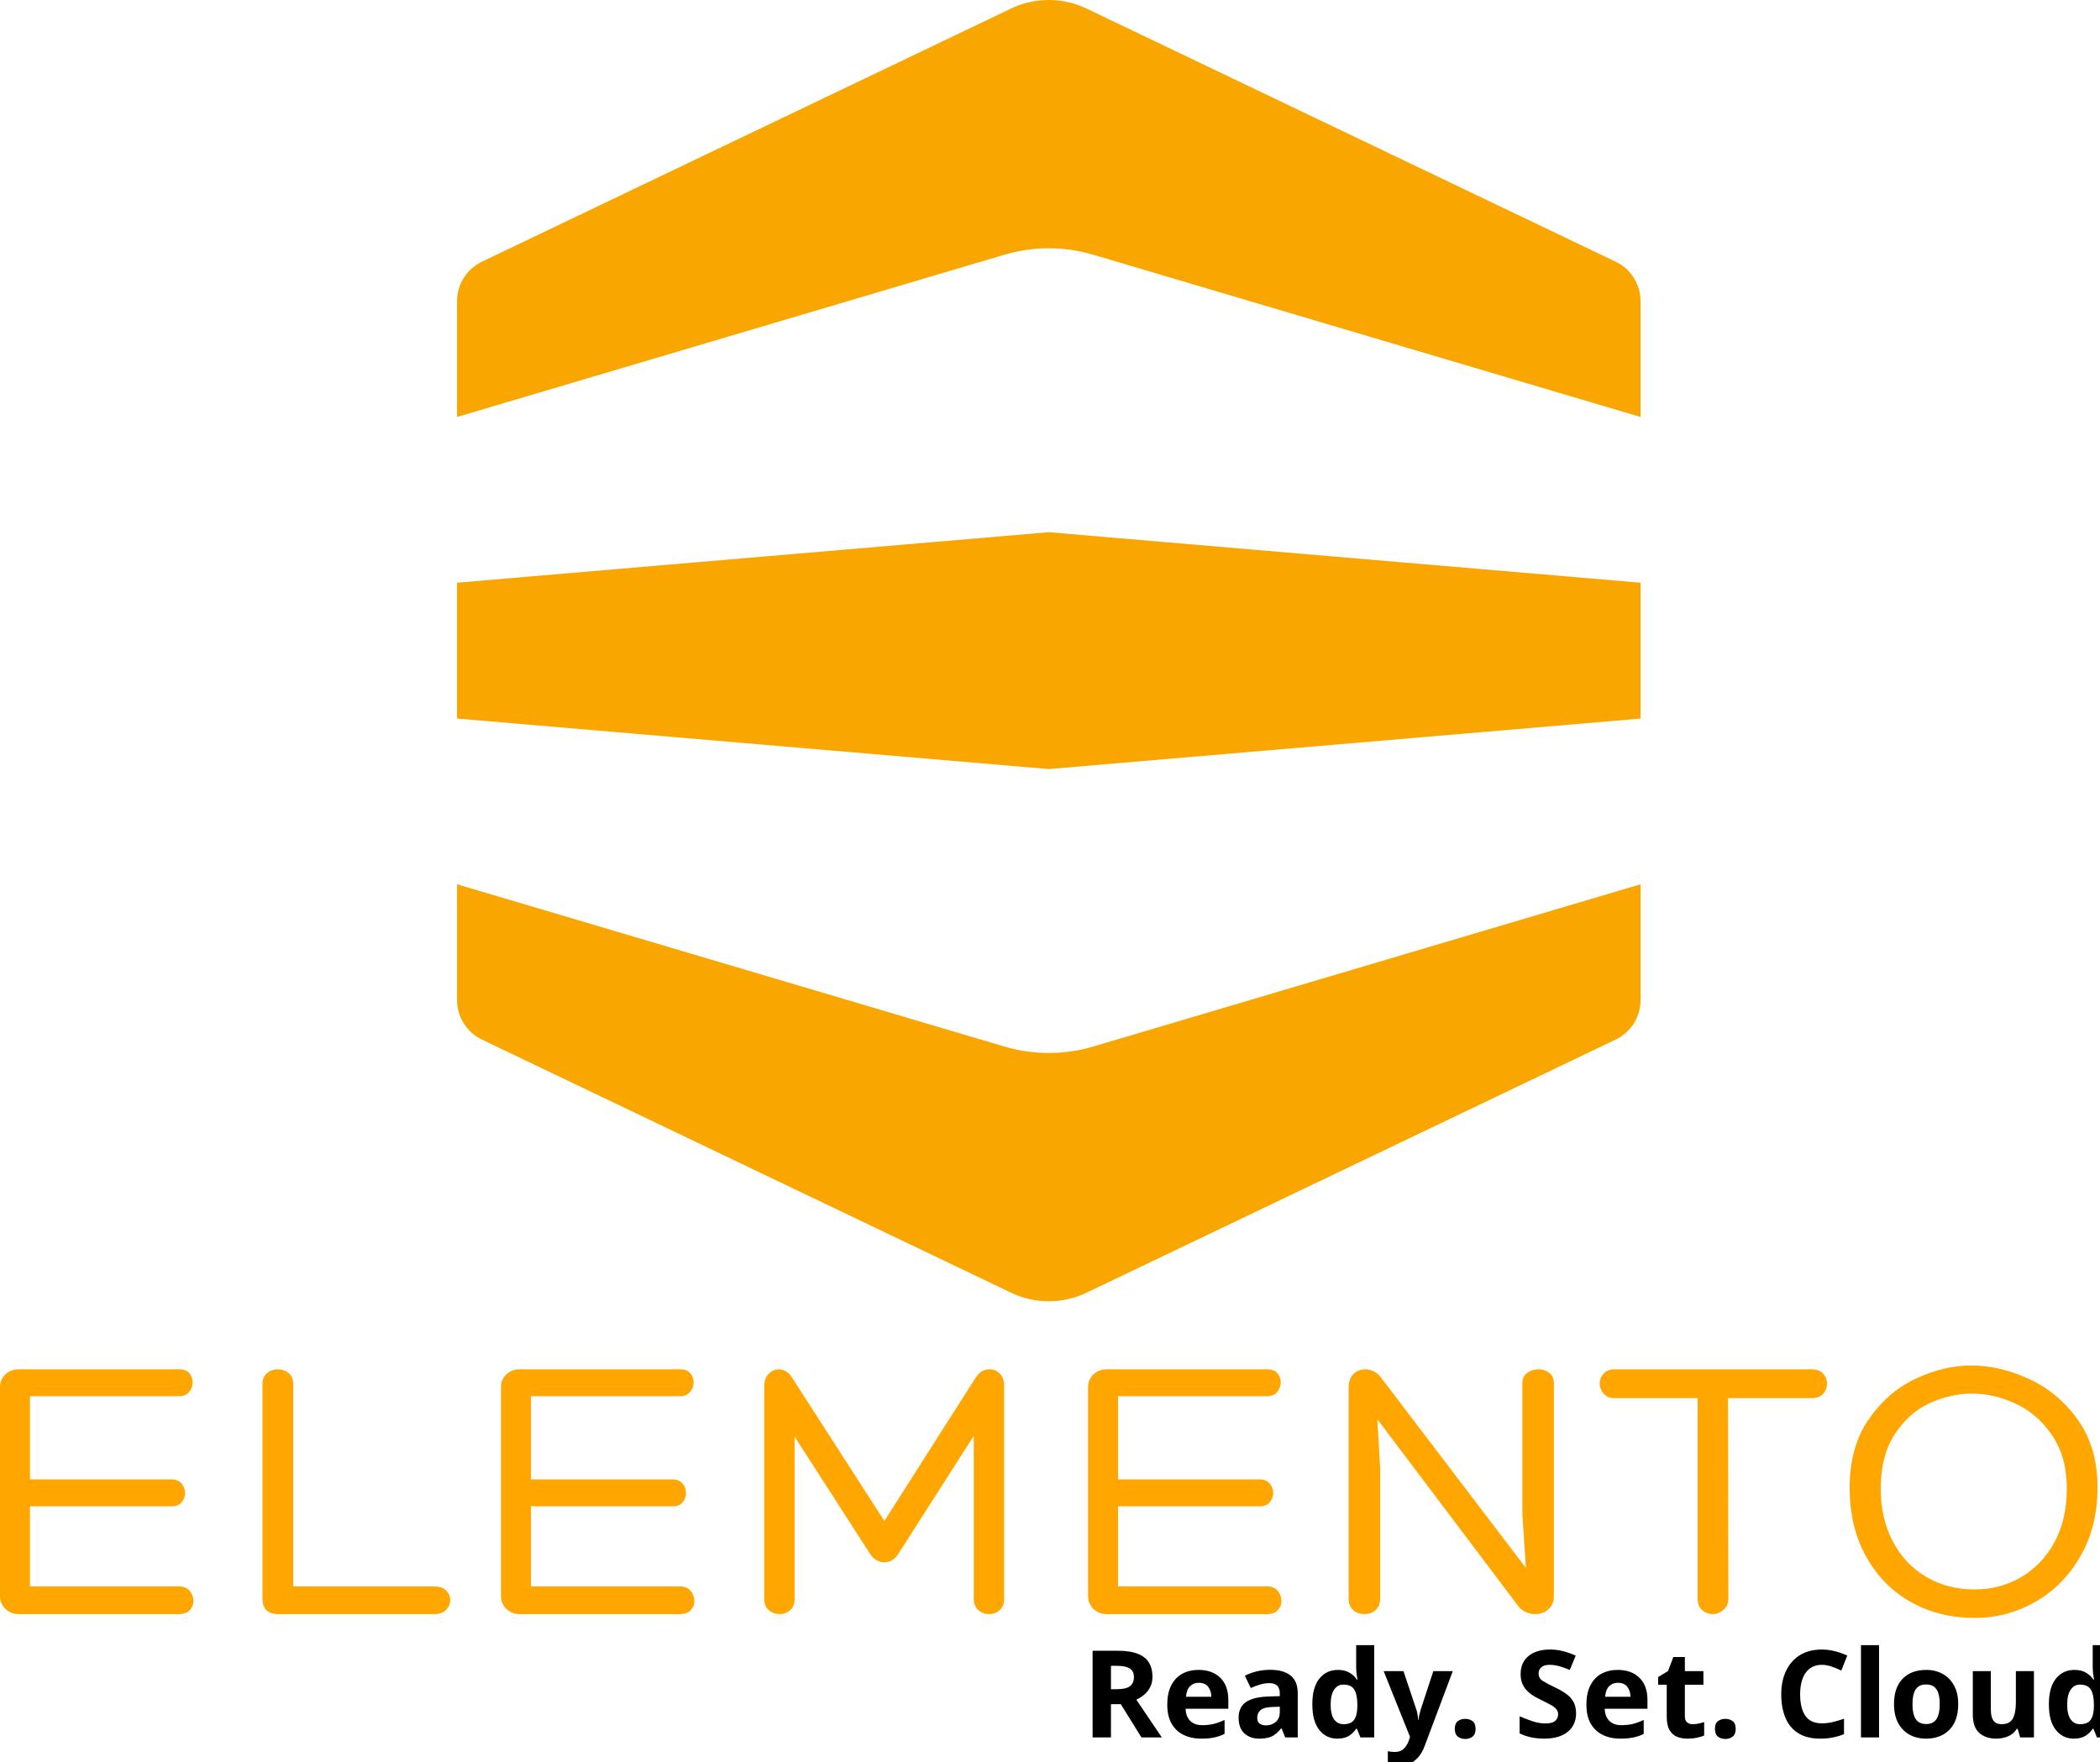
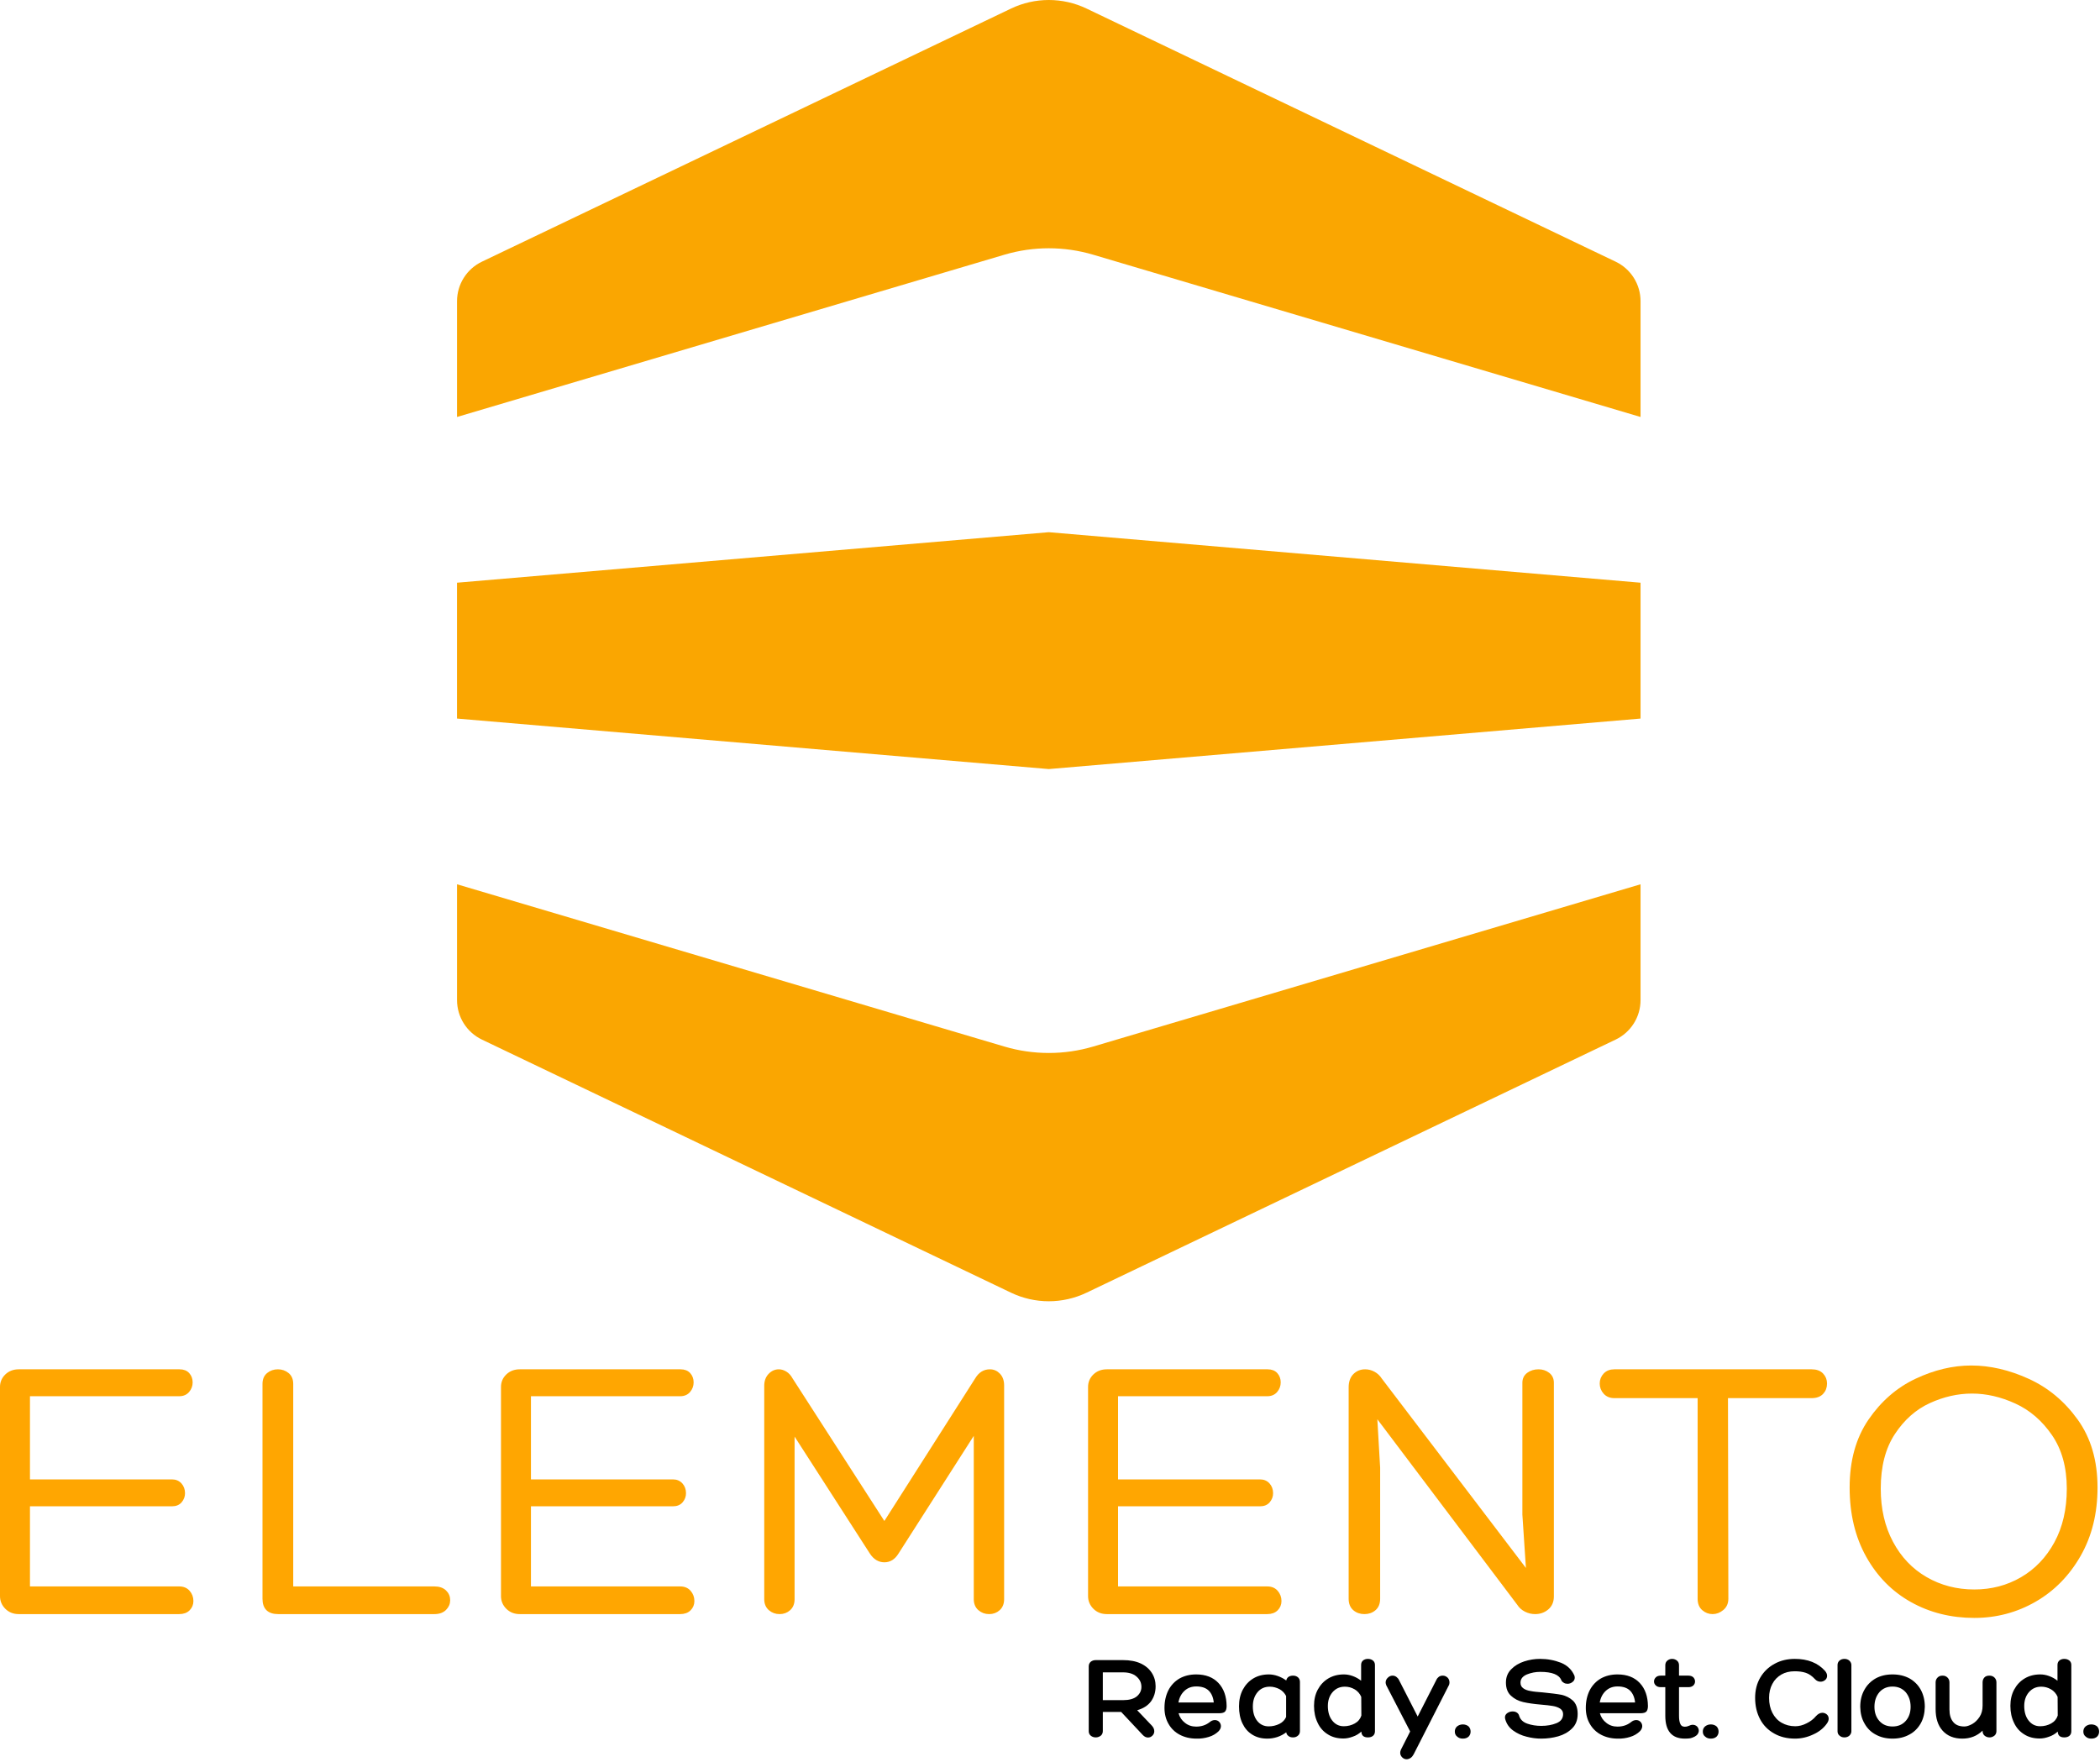
<svg xmlns="http://www.w3.org/2000/svg" width="100%" height="100%" viewBox="0 0 733 615" version="1.1" xml:space="preserve" style="fill-rule:evenodd;clip-rule:evenodd;stroke-linejoin:round;stroke-miterlimit:2;">
  <g transform="matrix(1,0,0,1,0.0223794,-4.30606e-05)">
    <g transform="matrix(1.42665,0,0,1.42665,-46.672,-87.178)">
      <g>
        <g id="Full-logo" transform="matrix(0.571043,0,0,0.571043,-349.519,-352.369)">
          <path id="Top" d="M1102.5,727.744C1112.73,722.847 1124.63,722.847 1134.87,727.744C1182.6,750.579 1321.89,817.227 1361.56,836.21C1368.08,839.326 1372.22,845.904 1372.22,853.123L1372.22,902.756C1372.22,902.756 1196.66,850.703 1137.72,833.226C1125.3,829.543 1112.07,829.543 1099.65,833.226C1040.71,850.703 865.15,902.756 865.15,902.756L865.15,853.123C865.15,845.904 869.294,839.326 875.807,836.21C915.48,817.227 1054.77,750.579 1102.5,727.744Z" style="fill:rgb(250,166,1);" />
          <path id="Bottom" d="M1134.87,1278.02C1124.63,1282.92 1112.73,1282.92 1102.5,1278.02C1054.77,1255.19 915.48,1188.54 875.807,1169.56C869.294,1166.44 865.15,1159.86 865.15,1152.64L865.15,1103.01C865.15,1103.01 1040.71,1155.06 1099.65,1172.54C1112.07,1176.22 1125.3,1176.22 1137.72,1172.54C1196.66,1155.06 1372.22,1103.01 1372.22,1103.01L1372.22,1152.64C1372.22,1159.86 1368.08,1166.44 1361.56,1169.56C1321.89,1188.54 1182.6,1255.19 1134.87,1278.02Z" style="fill:rgb(250,166,1);" />
          <g id="Mid" transform="matrix(1.33928,0,0,1.33928,-1996.31,-579.509)">
            <path d="M2136.56,1203.26L2136.56,1159.79L2325.87,1143.63L2515.18,1159.79L2515.18,1203.26L2325.87,1219.42L2136.56,1203.26Z" style="fill:rgb(250,166,1);" />
          </g>
        </g>
        <g transform="matrix(7.76754,0,0,7.76754,-4029.08,-971.452)">
          <path d="M528.561,182.951C528.689,182.951 528.789,182.993 528.861,183.077C528.933,183.161 528.969,183.259 528.969,183.371C528.969,183.475 528.933,183.563 528.861,183.635C528.789,183.707 528.689,183.743 528.561,183.743L523.509,183.743C523.349,183.743 523.217,183.691 523.113,183.587C523.009,183.483 522.957,183.359 522.957,183.215L522.957,176.627C522.957,176.483 523.009,176.361 523.113,176.261C523.217,176.161 523.349,176.111 523.509,176.111L528.573,176.111C528.693,176.111 528.785,176.147 528.849,176.219C528.913,176.291 528.945,176.379 528.945,176.483C528.945,176.587 528.911,176.679 528.843,176.759C528.775,176.839 528.681,176.879 528.561,176.879L523.821,176.879L523.821,179.579L528.333,179.579C528.445,179.579 528.535,179.617 528.603,179.693C528.671,179.769 528.705,179.863 528.705,179.975C528.705,180.071 528.673,180.157 528.609,180.233C528.545,180.309 528.453,180.347 528.333,180.347L523.821,180.347L523.821,182.951L528.561,182.951Z" style="fill:rgb(255,166,1);fill-rule:nonzero;stroke:rgb(255,166,1);stroke-width:0.08px;" />
          <path d="M531.681,183.743C531.377,183.743 531.225,183.595 531.225,183.299L531.225,176.531C531.225,176.395 531.269,176.291 531.357,176.219C531.445,176.147 531.549,176.111 531.669,176.111C531.789,176.111 531.893,176.147 531.981,176.219C532.069,176.291 532.113,176.395 532.113,176.531L532.113,182.951L536.601,182.951C536.745,182.951 536.857,182.989 536.937,183.065C537.017,183.141 537.057,183.235 537.057,183.347C537.057,183.451 537.017,183.543 536.937,183.623C536.857,183.703 536.745,183.743 536.601,183.743L531.681,183.743Z" style="fill:rgb(255,166,1);fill-rule:nonzero;stroke:rgb(255,166,1);stroke-width:0.08px;" />
          <path d="M544.341,182.951C544.469,182.951 544.569,182.993 544.641,183.077C544.713,183.161 544.749,183.259 544.749,183.371C544.749,183.475 544.713,183.563 544.641,183.635C544.569,183.707 544.469,183.743 544.341,183.743L539.289,183.743C539.129,183.743 538.997,183.691 538.893,183.587C538.789,183.483 538.737,183.359 538.737,183.215L538.737,176.627C538.737,176.483 538.789,176.361 538.893,176.261C538.997,176.161 539.129,176.111 539.289,176.111L544.353,176.111C544.473,176.111 544.565,176.147 544.629,176.219C544.693,176.291 544.725,176.379 544.725,176.483C544.725,176.587 544.691,176.679 544.623,176.759C544.555,176.839 544.461,176.879 544.341,176.879L539.601,176.879L539.601,179.579L544.113,179.579C544.225,179.579 544.315,179.617 544.383,179.693C544.451,179.769 544.485,179.863 544.485,179.975C544.485,180.071 544.453,180.157 544.389,180.233C544.325,180.309 544.233,180.347 544.113,180.347L539.601,180.347L539.601,182.951L544.341,182.951Z" style="fill:rgb(255,166,1);fill-rule:nonzero;stroke:rgb(255,166,1);stroke-width:0.08px;" />
          <path d="M553.677,176.363C553.781,176.195 553.921,176.111 554.097,176.111C554.209,176.111 554.305,176.153 554.385,176.237C554.465,176.321 554.505,176.435 554.505,176.579L554.505,183.311C554.505,183.447 554.463,183.553 554.379,183.629C554.295,183.705 554.193,183.743 554.073,183.743C553.953,183.743 553.849,183.705 553.761,183.629C553.673,183.553 553.629,183.447 553.629,183.311L553.629,178.031L551.181,181.859C551.077,182.027 550.941,182.111 550.773,182.111C550.605,182.111 550.465,182.027 550.353,181.859L547.905,178.055L547.905,183.311C547.905,183.447 547.863,183.553 547.779,183.629C547.695,183.705 547.593,183.743 547.473,183.743C547.353,183.743 547.249,183.705 547.161,183.629C547.073,183.553 547.029,183.447 547.029,183.311L547.029,176.591C547.029,176.447 547.071,176.331 547.155,176.243C547.239,176.155 547.337,176.111 547.449,176.111C547.521,176.111 547.593,176.133 547.665,176.177C547.737,176.221 547.797,176.287 547.845,176.375L550.773,180.923L553.677,176.363Z" style="fill:rgb(255,166,1);fill-rule:nonzero;stroke:rgb(255,166,1);stroke-width:0.08px;" />
          <path d="M562.833,182.951C562.961,182.951 563.061,182.993 563.133,183.077C563.205,183.161 563.241,183.259 563.241,183.371C563.241,183.475 563.205,183.563 563.133,183.635C563.061,183.707 562.961,183.743 562.833,183.743L557.781,183.743C557.621,183.743 557.489,183.691 557.385,183.587C557.281,183.483 557.229,183.359 557.229,183.215L557.229,176.627C557.229,176.483 557.281,176.361 557.385,176.261C557.489,176.161 557.621,176.111 557.781,176.111L562.845,176.111C562.965,176.111 563.057,176.147 563.121,176.219C563.185,176.291 563.217,176.379 563.217,176.483C563.217,176.587 563.183,176.679 563.115,176.759C563.047,176.839 562.953,176.879 562.833,176.879L558.093,176.879L558.093,179.579L562.605,179.579C562.717,179.579 562.807,179.617 562.875,179.693C562.943,179.769 562.977,179.863 562.977,179.975C562.977,180.071 562.945,180.157 562.881,180.233C562.817,180.309 562.725,180.347 562.605,180.347L558.093,180.347L558.093,182.951L562.833,182.951Z" style="fill:rgb(255,166,1);fill-rule:nonzero;stroke:rgb(255,166,1);stroke-width:0.08px;" />
          <path d="M570.909,176.495C570.909,176.375 570.955,176.281 571.047,176.213C571.139,176.145 571.249,176.111 571.377,176.111C571.497,176.111 571.601,176.145 571.689,176.213C571.777,176.281 571.821,176.375 571.821,176.495L571.821,183.227C571.821,183.387 571.767,183.513 571.659,183.605C571.551,183.697 571.421,183.743 571.269,183.743C571.165,183.743 571.065,183.719 570.969,183.671C570.873,183.623 570.797,183.555 570.741,183.467L566.253,177.515L566.349,179.171L566.349,183.299C566.349,183.443 566.305,183.553 566.217,183.629C566.129,183.705 566.021,183.743 565.893,183.743C565.765,183.743 565.657,183.705 565.569,183.629C565.481,183.553 565.437,183.443 565.437,183.299L565.437,176.639C565.437,176.471 565.483,176.341 565.575,176.249C565.667,176.157 565.781,176.111 565.917,176.111C566.013,176.111 566.105,176.135 566.193,176.183C566.281,176.231 566.353,176.299 566.409,176.387L571.029,182.459L570.909,180.647L570.909,176.495Z" style="fill:rgb(255,166,1);fill-rule:nonzero;stroke:rgb(255,166,1);stroke-width:0.08px;" />
          <path d="M579.981,176.111C580.125,176.111 580.235,176.151 580.311,176.231C580.387,176.311 580.425,176.407 580.425,176.519C580.425,176.639 580.387,176.739 580.311,176.819C580.235,176.899 580.125,176.939 579.981,176.939L577.305,176.939L577.317,183.299C577.317,183.435 577.269,183.543 577.173,183.623C577.077,183.703 576.973,183.743 576.861,183.743C576.749,183.743 576.649,183.705 576.561,183.629C576.473,183.553 576.429,183.443 576.429,183.299L576.429,176.939L573.765,176.939C573.637,176.939 573.535,176.897 573.459,176.813C573.383,176.729 573.345,176.631 573.345,176.519C573.345,176.407 573.383,176.311 573.459,176.231C573.535,176.151 573.637,176.111 573.765,176.111L579.981,176.111Z" style="fill:rgb(255,166,1);fill-rule:nonzero;stroke:rgb(255,166,1);stroke-width:0.08px;" />
          <path d="M585.105,183.863C584.377,183.863 583.719,183.699 583.131,183.371C582.543,183.043 582.077,182.571 581.733,181.955C581.389,181.339 581.217,180.619 581.217,179.795C581.217,178.955 581.413,178.249 581.805,177.677C582.197,177.105 582.685,176.681 583.269,176.405C583.853,176.129 584.433,175.991 585.009,175.991C585.593,175.991 586.189,176.129 586.797,176.405C587.405,176.681 587.915,177.105 588.327,177.677C588.739,178.249 588.945,178.955 588.945,179.795C588.945,180.603 588.769,181.315 588.417,181.931C588.065,182.547 587.597,183.023 587.013,183.359C586.429,183.695 585.793,183.863 585.105,183.863ZM582.117,179.831C582.117,180.471 582.247,181.035 582.507,181.523C582.767,182.011 583.125,182.387 583.581,182.651C584.037,182.915 584.545,183.047 585.105,183.047C585.649,183.047 586.145,182.917 586.593,182.657C587.041,182.397 587.397,182.025 587.661,181.541C587.925,181.057 588.057,180.487 588.057,179.831C588.057,179.151 587.899,178.581 587.583,178.121C587.267,177.661 586.877,177.325 586.413,177.113C585.949,176.901 585.489,176.795 585.033,176.795C584.577,176.795 584.127,176.897 583.683,177.101C583.239,177.305 582.867,177.635 582.567,178.091C582.267,178.547 582.117,179.127 582.117,179.831Z" style="fill:rgb(255,166,1);fill-rule:nonzero;stroke:rgb(255,166,1);stroke-width:0.08px;" />
        </g>
        <g transform="matrix(0.772756,0,0,0.772756,100.974,18.7447)">
-           <text x="254.123px" y="605px" style="font-family:'Hero-Bold', 'Hero';font-weight:700;font-size:38.431px;">Ready. Se<tspan x="435.747px " y="605px ">t</tspan>. Cloud.</text>
+           <g transform="matrix(38.4308,0,0,38.4308,254.123,605)">
+             <path d="M0.577,-0.098C0.591,-0.083 0.598,-0.068 0.598,-0.051C0.598,-0.037 0.593,-0.025 0.583,-0.015C0.572,-0.004 0.56,0.001 0.546,0.001C0.531,0.001 0.517,-0.006 0.504,-0.019L0.325,-0.21L0.174,-0.21L0.174,-0.052C0.174,-0.036 0.168,-0.023 0.157,-0.014C0.145,-0.005 0.131,-0 0.116,-0C0.1,-0 0.086,-0.005 0.075,-0.014C0.064,-0.023 0.058,-0.035 0.058,-0.051L0.058,-0.585C0.058,-0.6 0.063,-0.613 0.074,-0.623C0.085,-0.632 0.099,-0.637 0.116,-0.637L0.339,-0.637C0.397,-0.637 0.446,-0.628 0.487,-0.609C0.527,-0.59 0.557,-0.564 0.578,-0.531C0.599,-0.498 0.609,-0.462 0.609,-0.421C0.609,-0.373 0.596,-0.332 0.571,-0.297C0.545,-0.262 0.507,-0.238 0.457,-0.224L0.577,-0.098ZM0.34,-0.307C0.39,-0.307 0.428,-0.317 0.454,-0.338C0.479,-0.359 0.492,-0.385 0.492,-0.416C0.492,-0.451 0.478,-0.479 0.451,-0.502C0.424,-0.525 0.387,-0.536 0.34,-0.536L0.174,-0.536L0.174,-0.307L0.34,-0.307Z" style="fill-rule:nonzero;" />
+           </g>
+           <g transform="matrix(38.4308,0,0,38.4308,279.372,605)">
+             <path d="M0.286,-0.089C0.329,-0.089 0.365,-0.101 0.395,-0.124C0.41,-0.137 0.425,-0.143 0.44,-0.143C0.454,-0.143 0.466,-0.138 0.476,-0.128C0.485,-0.118 0.49,-0.106 0.49,-0.093C0.49,-0.078 0.483,-0.063 0.47,-0.05C0.448,-0.029 0.421,-0.013 0.39,-0.004C0.358,0.006 0.324,0.011 0.289,0.01C0.237,0.01 0.191,-0.001 0.151,-0.022C0.111,-0.043 0.08,-0.073 0.058,-0.112C0.036,-0.15 0.025,-0.194 0.025,-0.243C0.025,-0.298 0.036,-0.346 0.057,-0.388C0.078,-0.429 0.109,-0.462 0.148,-0.485C0.187,-0.507 0.233,-0.519 0.286,-0.519C0.365,-0.519 0.426,-0.495 0.47,-0.448C0.514,-0.401 0.536,-0.338 0.537,-0.259C0.537,-0.239 0.533,-0.224 0.525,-0.214C0.517,-0.204 0.5,-0.199 0.474,-0.199L0.141,-0.199C0.15,-0.166 0.168,-0.14 0.194,-0.12C0.22,-0.099 0.251,-0.089 0.286,-0.089ZM0.287,-0.42C0.248,-0.42 0.216,-0.408 0.19,-0.384C0.164,-0.36 0.147,-0.328 0.14,-0.288L0.431,-0.288C0.427,-0.329 0.413,-0.362 0.39,-0.385C0.367,-0.408 0.332,-0.42 0.287,-0.42Z" style="fill-rule:nonzero;" />
+           </g>
+           <g transform="matrix(38.4308,0,0,38.4308,303.161,605)">
+             <path d="M0.465,-0.509C0.482,-0.509 0.495,-0.504 0.506,-0.495C0.517,-0.485 0.522,-0.472 0.522,-0.457L0.522,-0.052C0.522,-0.037 0.517,-0.024 0.506,-0.015C0.495,-0.005 0.482,-0 0.465,-0C0.449,-0 0.436,-0.004 0.427,-0.012C0.417,-0.019 0.411,-0.029 0.409,-0.042C0.387,-0.025 0.362,-0.012 0.335,-0.003C0.307,0.006 0.28,0.01 0.253,0.01C0.205,0.01 0.164,-0.001 0.129,-0.023C0.093,-0.045 0.067,-0.076 0.048,-0.116C0.029,-0.156 0.02,-0.203 0.02,-0.256C0.02,-0.307 0.03,-0.353 0.051,-0.393C0.072,-0.432 0.1,-0.463 0.138,-0.486C0.175,-0.508 0.217,-0.519 0.266,-0.519C0.289,-0.519 0.313,-0.515 0.339,-0.506C0.364,-0.497 0.388,-0.485 0.409,-0.469C0.412,-0.482 0.418,-0.492 0.428,-0.499C0.437,-0.505 0.45,-0.509 0.465,-0.509ZM0.265,-0.091C0.296,-0.091 0.325,-0.098 0.352,-0.111C0.378,-0.124 0.397,-0.143 0.408,-0.168L0.408,-0.341C0.396,-0.365 0.378,-0.384 0.353,-0.398C0.327,-0.411 0.301,-0.418 0.274,-0.418C0.232,-0.418 0.198,-0.403 0.173,-0.373C0.147,-0.342 0.134,-0.303 0.134,-0.255C0.134,-0.206 0.146,-0.166 0.17,-0.136C0.194,-0.106 0.226,-0.091 0.265,-0.091Z" style="fill-rule:nonzero;" />
+           </g>
+           <g transform="matrix(38.4308,0,0,38.4308,326.834,605)">
+             <path d="M0.466,-0.647C0.481,-0.647 0.495,-0.643 0.507,-0.634C0.518,-0.625 0.524,-0.613 0.524,-0.597L0.524,-0.051C0.524,-0.035 0.519,-0.023 0.509,-0.014C0.499,-0.005 0.485,-0 0.466,-0C0.431,-0 0.413,-0.016 0.412,-0.048C0.391,-0.029 0.368,-0.015 0.341,-0.006C0.314,0.004 0.289,0.009 0.264,0.009C0.215,0.009 0.172,-0.002 0.136,-0.025C0.099,-0.048 0.071,-0.079 0.052,-0.12C0.032,-0.161 0.022,-0.207 0.022,-0.26C0.022,-0.31 0.032,-0.355 0.053,-0.394C0.074,-0.433 0.103,-0.464 0.14,-0.486C0.177,-0.508 0.22,-0.519 0.268,-0.519C0.291,-0.519 0.315,-0.515 0.34,-0.506C0.365,-0.497 0.389,-0.484 0.41,-0.467L0.41,-0.597C0.41,-0.614 0.416,-0.626 0.427,-0.635C0.438,-0.643 0.451,-0.647 0.466,-0.647ZM0.267,-0.092C0.301,-0.092 0.331,-0.1 0.358,-0.115C0.385,-0.13 0.403,-0.152 0.412,-0.18L0.411,-0.334C0.4,-0.36 0.382,-0.381 0.357,-0.396C0.331,-0.411 0.305,-0.418 0.276,-0.418C0.235,-0.418 0.201,-0.403 0.175,-0.373C0.149,-0.343 0.136,-0.305 0.136,-0.259C0.136,-0.21 0.148,-0.169 0.172,-0.139C0.196,-0.108 0.228,-0.092 0.267,-0.092Z" style="fill-rule:nonzero;" />
+           </g>
+           <g transform="matrix(38.4308,0,0,38.4308,350.546,605)">
+             <path d="M0.466,-0.509C0.481,-0.509 0.494,-0.503 0.505,-0.493C0.516,-0.482 0.521,-0.468 0.521,-0.453C0.521,-0.448 0.52,-0.441 0.518,-0.434L0.226,0.139C0.219,0.152 0.211,0.162 0.201,0.169C0.19,0.176 0.179,0.18 0.168,0.18C0.154,0.18 0.142,0.175 0.131,0.164C0.12,0.153 0.115,0.141 0.115,0.126C0.115,0.119 0.117,0.11 0.121,0.101L0.197,-0.049L0,-0.43C-0.003,-0.439 -0.005,-0.446 -0.005,-0.452C-0.005,-0.467 0.001,-0.481 0.013,-0.492C0.024,-0.503 0.037,-0.509 0.052,-0.509C0.063,-0.509 0.073,-0.506 0.083,-0.499C0.092,-0.492 0.1,-0.484 0.105,-0.473L0.259,-0.172L0.413,-0.474C0.418,-0.485 0.425,-0.493 0.434,-0.5C0.443,-0.506 0.454,-0.509 0.466,-0.509Z" style="fill-rule:nonzero;" />
+           </g>
+           <g transform="matrix(38.4308,0,0,38.4308,372.029,605)">
+             <path d="M0.072,-0.107C0.091,-0.107 0.107,-0.101 0.119,-0.091C0.13,-0.08 0.136,-0.065 0.136,-0.048C0.136,-0.031 0.13,-0.017 0.119,-0.006C0.107,0.005 0.091,0.01 0.072,0.01C0.053,0.01 0.038,0.005 0.025,-0.007C0.012,-0.017 0.006,-0.031 0.006,-0.048C0.006,-0.065 0.012,-0.08 0.025,-0.091C0.038,-0.101 0.053,-0.107 0.072,-0.107Z" style="fill-rule:nonzero;" />
+           </g>
+           <g transform="matrix(38.4308,0,0,38.4308,387.939,605)">
+             <path d="M0.007,-0.151C0.006,-0.158 0.005,-0.162 0.005,-0.164C0.005,-0.179 0.011,-0.191 0.024,-0.2C0.037,-0.209 0.051,-0.214 0.068,-0.214C0.082,-0.214 0.094,-0.211 0.104,-0.204C0.114,-0.197 0.12,-0.188 0.123,-0.175C0.133,-0.146 0.155,-0.125 0.19,-0.113C0.225,-0.101 0.263,-0.095 0.304,-0.095C0.35,-0.095 0.392,-0.102 0.429,-0.117C0.466,-0.132 0.484,-0.157 0.484,-0.192C0.484,-0.211 0.476,-0.226 0.46,-0.237C0.443,-0.248 0.423,-0.255 0.399,-0.259C0.375,-0.263 0.343,-0.267 0.304,-0.27C0.245,-0.275 0.196,-0.282 0.156,-0.291C0.116,-0.3 0.082,-0.318 0.055,-0.343C0.027,-0.368 0.013,-0.405 0.013,-0.452C0.013,-0.495 0.027,-0.532 0.056,-0.561C0.084,-0.59 0.12,-0.612 0.163,-0.626C0.206,-0.64 0.249,-0.647 0.294,-0.647C0.356,-0.647 0.413,-0.636 0.467,-0.615C0.52,-0.593 0.557,-0.557 0.578,-0.507C0.579,-0.5 0.58,-0.496 0.58,-0.493C0.58,-0.478 0.574,-0.466 0.562,-0.457C0.55,-0.447 0.536,-0.442 0.521,-0.442C0.51,-0.442 0.499,-0.444 0.49,-0.45C0.481,-0.455 0.474,-0.461 0.47,-0.47C0.452,-0.517 0.394,-0.54 0.295,-0.54C0.258,-0.54 0.221,-0.533 0.186,-0.519C0.151,-0.504 0.133,-0.482 0.133,-0.451C0.133,-0.43 0.141,-0.415 0.157,-0.404C0.172,-0.393 0.192,-0.386 0.217,-0.382C0.241,-0.377 0.274,-0.374 0.315,-0.371C0.383,-0.364 0.435,-0.358 0.471,-0.351C0.506,-0.343 0.537,-0.328 0.564,-0.304C0.591,-0.279 0.604,-0.242 0.604,-0.193C0.604,-0.144 0.589,-0.104 0.558,-0.074C0.527,-0.043 0.489,-0.022 0.444,-0.009C0.398,0.004 0.351,0.01 0.304,0.01C0.265,0.01 0.224,0.005 0.183,-0.006C0.142,-0.016 0.105,-0.033 0.072,-0.057C0.039,-0.081 0.018,-0.112 0.007,-0.151Z" style="fill-rule:nonzero;" />
+           </g>
+           <g transform="matrix(38.4308,0,0,38.4308,412.766,605)">
+             <path d="M0.286,-0.089C0.329,-0.089 0.365,-0.101 0.395,-0.124C0.41,-0.137 0.425,-0.143 0.44,-0.143C0.454,-0.143 0.466,-0.138 0.476,-0.128C0.485,-0.118 0.49,-0.106 0.49,-0.093C0.49,-0.078 0.483,-0.063 0.47,-0.05C0.448,-0.029 0.421,-0.013 0.39,-0.004C0.358,0.006 0.324,0.011 0.289,0.01C0.237,0.01 0.191,-0.001 0.151,-0.022C0.111,-0.043 0.08,-0.073 0.058,-0.112C0.036,-0.15 0.025,-0.194 0.025,-0.243C0.025,-0.298 0.036,-0.346 0.057,-0.388C0.078,-0.429 0.109,-0.462 0.148,-0.485C0.187,-0.507 0.233,-0.519 0.286,-0.519C0.365,-0.519 0.426,-0.495 0.47,-0.448C0.514,-0.401 0.536,-0.338 0.537,-0.259C0.537,-0.239 0.533,-0.224 0.525,-0.214C0.517,-0.204 0.5,-0.199 0.474,-0.199L0.141,-0.199C0.15,-0.166 0.168,-0.14 0.194,-0.12C0.22,-0.099 0.251,-0.089 0.286,-0.089ZM0.287,-0.42C0.248,-0.42 0.216,-0.408 0.19,-0.384C0.164,-0.36 0.147,-0.328 0.14,-0.288L0.431,-0.288C0.427,-0.329 0.413,-0.362 0.39,-0.385C0.367,-0.408 0.332,-0.42 0.287,-0.42Z" style="fill-rule:nonzero;" />
+           </g>
+           <g transform="matrix(38.4308,0,0,38.4308,435.747,605)">
+             <path d="M0.275,-0.095C0.287,-0.101 0.298,-0.104 0.308,-0.104C0.322,-0.104 0.334,-0.099 0.344,-0.09C0.353,-0.08 0.358,-0.068 0.358,-0.055C0.358,-0.046 0.355,-0.037 0.35,-0.029C0.344,-0.02 0.336,-0.013 0.325,-0.007C0.311,0 0.299,0.005 0.288,0.007C0.277,0.009 0.262,0.01 0.243,0.01C0.136,0.01 0.082,-0.053 0.082,-0.178L0.082,-0.414L0.044,-0.414C0.027,-0.414 0.013,-0.419 0.004,-0.428C-0.006,-0.437 -0.011,-0.448 -0.011,-0.461C-0.011,-0.474 -0.006,-0.485 0.004,-0.495C0.013,-0.504 0.027,-0.509 0.044,-0.509L0.082,-0.509L0.082,-0.595C0.082,-0.611 0.088,-0.624 0.099,-0.633C0.11,-0.642 0.123,-0.647 0.138,-0.647C0.153,-0.647 0.167,-0.642 0.178,-0.633C0.189,-0.624 0.195,-0.611 0.195,-0.595L0.195,-0.509L0.273,-0.509C0.29,-0.509 0.303,-0.504 0.313,-0.495C0.322,-0.485 0.327,-0.474 0.327,-0.461C0.327,-0.448 0.322,-0.437 0.313,-0.428C0.303,-0.419 0.29,-0.414 0.273,-0.414L0.195,-0.414L0.195,-0.178C0.195,-0.151 0.198,-0.129 0.205,-0.113C0.211,-0.096 0.224,-0.088 0.243,-0.088C0.254,-0.088 0.264,-0.09 0.275,-0.095Z" style="fill-rule:nonzero;" />
+           </g>
+           <g transform="matrix(38.4308,0,0,38.4308,450.543,605)">
+             <path d="M0.072,-0.107C0.091,-0.107 0.107,-0.101 0.119,-0.091C0.13,-0.08 0.136,-0.065 0.136,-0.048C0.136,-0.031 0.13,-0.017 0.119,-0.006C0.107,0.005 0.091,0.01 0.072,0.01C0.053,0.01 0.038,0.005 0.025,-0.007C0.012,-0.017 0.006,-0.031 0.006,-0.048C0.006,-0.065 0.012,-0.08 0.025,-0.091C0.038,-0.101 0.053,-0.107 0.072,-0.107Z" style="fill-rule:nonzero;" />
+           </g>
+           <g transform="matrix(38.4308,0,0,38.4308,466.453,605)">
+             <path d="M0.35,-0.647C0.457,-0.647 0.54,-0.614 0.599,-0.548C0.61,-0.535 0.616,-0.521 0.616,-0.508C0.616,-0.494 0.611,-0.482 0.6,-0.473C0.589,-0.464 0.577,-0.459 0.562,-0.459C0.545,-0.459 0.529,-0.466 0.516,-0.48C0.493,-0.505 0.468,-0.523 0.441,-0.532C0.414,-0.541 0.384,-0.545 0.349,-0.545C0.307,-0.545 0.27,-0.536 0.239,-0.518C0.207,-0.499 0.182,-0.474 0.165,-0.441C0.147,-0.408 0.138,-0.369 0.138,-0.326C0.138,-0.279 0.147,-0.238 0.165,-0.203C0.183,-0.168 0.208,-0.14 0.241,-0.121C0.274,-0.102 0.311,-0.092 0.354,-0.092C0.385,-0.092 0.416,-0.1 0.447,-0.116C0.478,-0.131 0.504,-0.151 0.523,-0.174C0.54,-0.193 0.558,-0.203 0.577,-0.203C0.591,-0.203 0.603,-0.198 0.614,-0.189C0.624,-0.18 0.629,-0.168 0.629,-0.154C0.629,-0.141 0.624,-0.128 0.614,-0.114C0.587,-0.076 0.55,-0.046 0.501,-0.024C0.452,-0.001 0.402,0.01 0.352,0.01C0.287,0.01 0.229,-0.004 0.18,-0.032C0.13,-0.06 0.091,-0.099 0.064,-0.15C0.037,-0.201 0.023,-0.259 0.023,-0.326C0.023,-0.389 0.037,-0.445 0.066,-0.494C0.095,-0.543 0.134,-0.58 0.184,-0.607C0.233,-0.634 0.289,-0.647 0.35,-0.647Z" style="fill-rule:nonzero;" />
+           </g>
+           <g transform="matrix(38.4308,0,0,38.4308,492.087,605)">
+             <path d="M0.149,-0.05C0.149,-0.037 0.143,-0.025 0.133,-0.015C0.122,-0.005 0.108,-0 0.092,-0C0.075,-0 0.062,-0.005 0.051,-0.015C0.04,-0.024 0.035,-0.036 0.035,-0.05L0.035,-0.597C0.035,-0.611 0.04,-0.623 0.051,-0.633C0.062,-0.642 0.075,-0.647 0.092,-0.647C0.108,-0.647 0.122,-0.642 0.133,-0.632C0.143,-0.622 0.149,-0.61 0.149,-0.597L0.149,-0.05Z" style="fill-rule:nonzero;" />
+           </g>
+           <g transform="matrix(38.4308,0,0,38.4308,499.85,605)">
+             <path d="M0.286,-0.519C0.339,-0.519 0.385,-0.508 0.426,-0.486C0.466,-0.463 0.497,-0.432 0.519,-0.392C0.541,-0.351 0.552,-0.305 0.552,-0.252C0.551,-0.2 0.54,-0.154 0.518,-0.115C0.495,-0.075 0.464,-0.044 0.424,-0.023C0.384,-0.001 0.338,0.01 0.286,0.01C0.234,0.01 0.188,-0.001 0.148,-0.023C0.108,-0.044 0.077,-0.075 0.055,-0.115C0.032,-0.154 0.021,-0.2 0.02,-0.252C0.02,-0.305 0.031,-0.351 0.054,-0.392C0.076,-0.432 0.107,-0.463 0.147,-0.486C0.187,-0.508 0.233,-0.519 0.286,-0.519ZM0.286,-0.09C0.331,-0.09 0.367,-0.105 0.394,-0.135C0.421,-0.165 0.435,-0.204 0.435,-0.252C0.435,-0.301 0.421,-0.341 0.394,-0.373C0.367,-0.403 0.331,-0.419 0.286,-0.419C0.241,-0.419 0.205,-0.403 0.178,-0.373C0.151,-0.341 0.137,-0.301 0.137,-0.252C0.137,-0.204 0.151,-0.165 0.178,-0.135C0.205,-0.105 0.241,-0.09 0.286,-0.09Z" style="fill-rule:nonzero;" />
+           </g>
+           <g transform="matrix(38.4308,0,0,38.4308,522.639,605)">
+             <path d="M0.491,-0.509C0.508,-0.509 0.522,-0.504 0.533,-0.493C0.544,-0.482 0.549,-0.469 0.549,-0.453L0.549,-0.051C0.549,-0.036 0.543,-0.023 0.532,-0.014C0.52,-0.005 0.507,-0 0.492,-0C0.477,-0 0.463,-0.005 0.452,-0.014C0.441,-0.023 0.435,-0.036 0.435,-0.052L0.435,-0.056C0.39,-0.012 0.334,0.01 0.268,0.01C0.199,0.01 0.145,-0.012 0.106,-0.055C0.067,-0.098 0.048,-0.158 0.048,-0.233L0.048,-0.453C0.048,-0.469 0.053,-0.482 0.064,-0.493C0.074,-0.504 0.088,-0.509 0.105,-0.509C0.122,-0.509 0.135,-0.504 0.146,-0.493C0.157,-0.482 0.162,-0.469 0.162,-0.453L0.162,-0.231C0.162,-0.186 0.172,-0.152 0.193,-0.127C0.213,-0.102 0.244,-0.09 0.285,-0.09C0.304,-0.09 0.325,-0.097 0.349,-0.11C0.372,-0.123 0.393,-0.143 0.41,-0.169C0.427,-0.195 0.435,-0.226 0.435,-0.262L0.435,-0.453C0.435,-0.47 0.44,-0.483 0.45,-0.494C0.459,-0.504 0.473,-0.509 0.491,-0.509Z" style="fill-rule:nonzero;" />
+           </g>
+           <g transform="matrix(38.4308,0,0,38.4308,547.312,605)">
+             <path d="M0.466,-0.647C0.481,-0.647 0.495,-0.643 0.507,-0.634C0.518,-0.625 0.524,-0.613 0.524,-0.597L0.524,-0.051C0.524,-0.035 0.519,-0.023 0.509,-0.014C0.499,-0.005 0.485,-0 0.466,-0C0.431,-0 0.413,-0.016 0.412,-0.048C0.391,-0.029 0.368,-0.015 0.341,-0.006C0.314,0.004 0.289,0.009 0.264,0.009C0.215,0.009 0.172,-0.002 0.136,-0.025C0.099,-0.048 0.071,-0.079 0.052,-0.12C0.032,-0.161 0.022,-0.207 0.022,-0.26C0.022,-0.31 0.032,-0.355 0.053,-0.394C0.074,-0.433 0.103,-0.464 0.14,-0.486C0.177,-0.508 0.22,-0.519 0.268,-0.519C0.291,-0.519 0.315,-0.515 0.34,-0.506C0.365,-0.497 0.389,-0.484 0.41,-0.467L0.41,-0.597C0.41,-0.614 0.416,-0.626 0.427,-0.635C0.438,-0.643 0.451,-0.647 0.466,-0.647ZM0.267,-0.092C0.301,-0.092 0.331,-0.1 0.358,-0.115C0.385,-0.13 0.403,-0.152 0.412,-0.18L0.411,-0.334C0.4,-0.36 0.382,-0.381 0.357,-0.396C0.331,-0.411 0.305,-0.418 0.276,-0.418C0.235,-0.418 0.201,-0.403 0.175,-0.373C0.149,-0.343 0.136,-0.305 0.136,-0.259C0.136,-0.21 0.148,-0.169 0.172,-0.139C0.196,-0.108 0.228,-0.092 0.267,-0.092Z" style="fill-rule:nonzero;" />
+           </g>
+           <g transform="matrix(38.4308,0,0,38.4308,571.024,605)">
+             <path d="M0.072,-0.107C0.091,-0.107 0.107,-0.101 0.119,-0.091C0.13,-0.08 0.136,-0.065 0.136,-0.048C0.136,-0.031 0.13,-0.017 0.119,-0.006C0.107,0.005 0.091,0.01 0.072,0.01C0.053,0.01 0.038,0.005 0.025,-0.007C0.012,-0.017 0.006,-0.031 0.006,-0.048C0.006,-0.065 0.012,-0.08 0.025,-0.091C0.038,-0.101 0.053,-0.107 0.072,-0.107Z" style="fill-rule:nonzero;" />
+           </g>
        </g>
      </g>
    </g>
  </g>
</svg>
